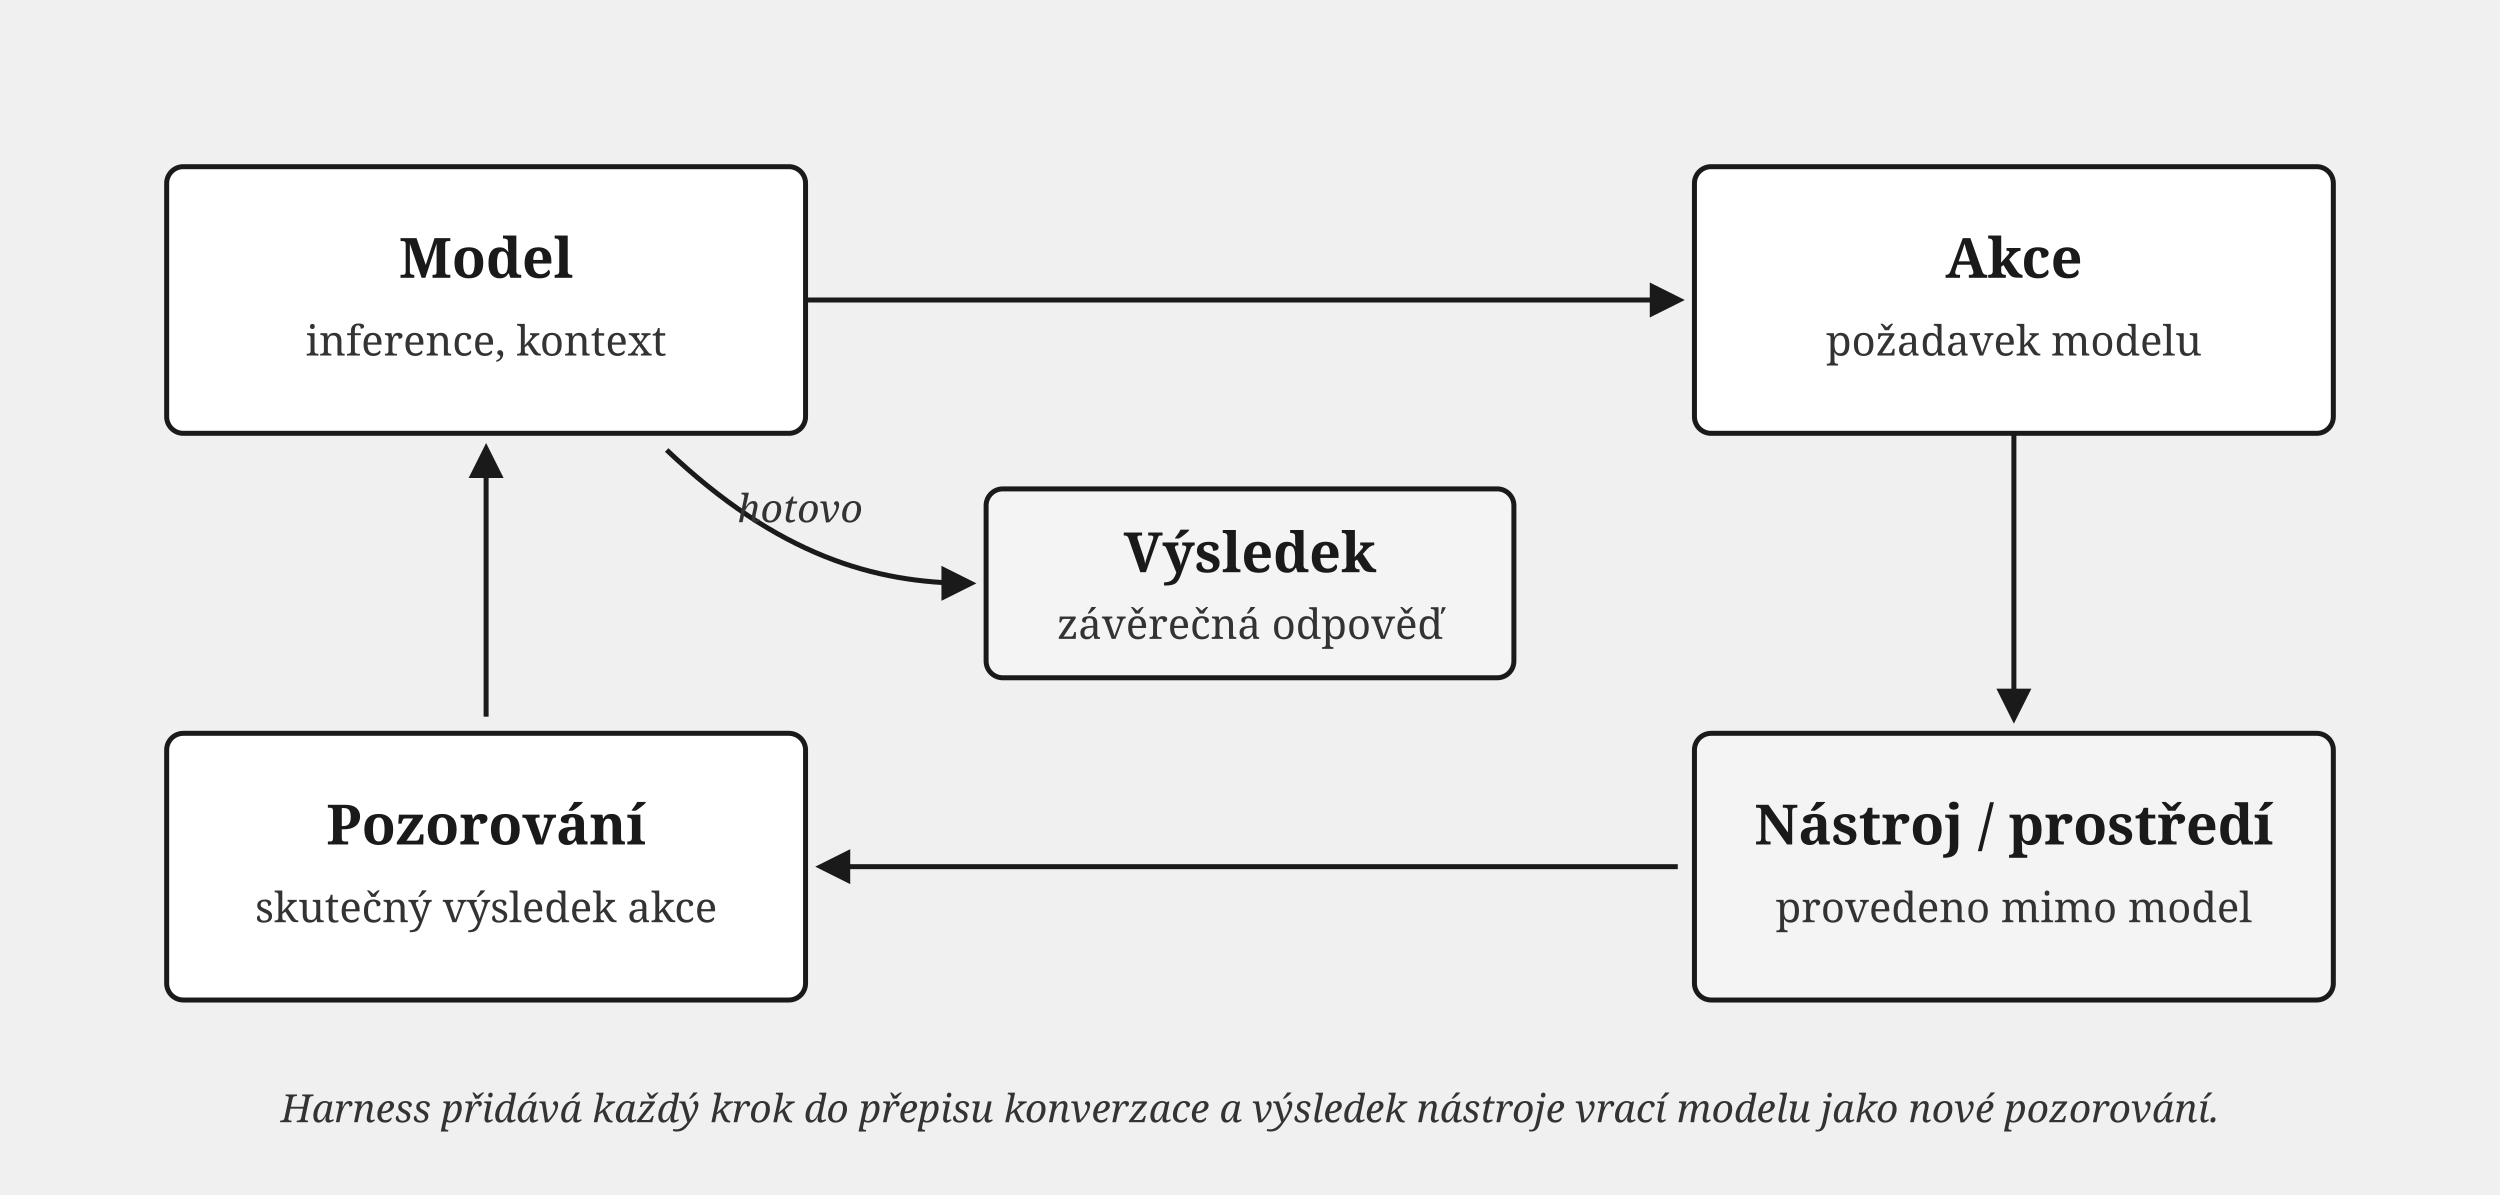
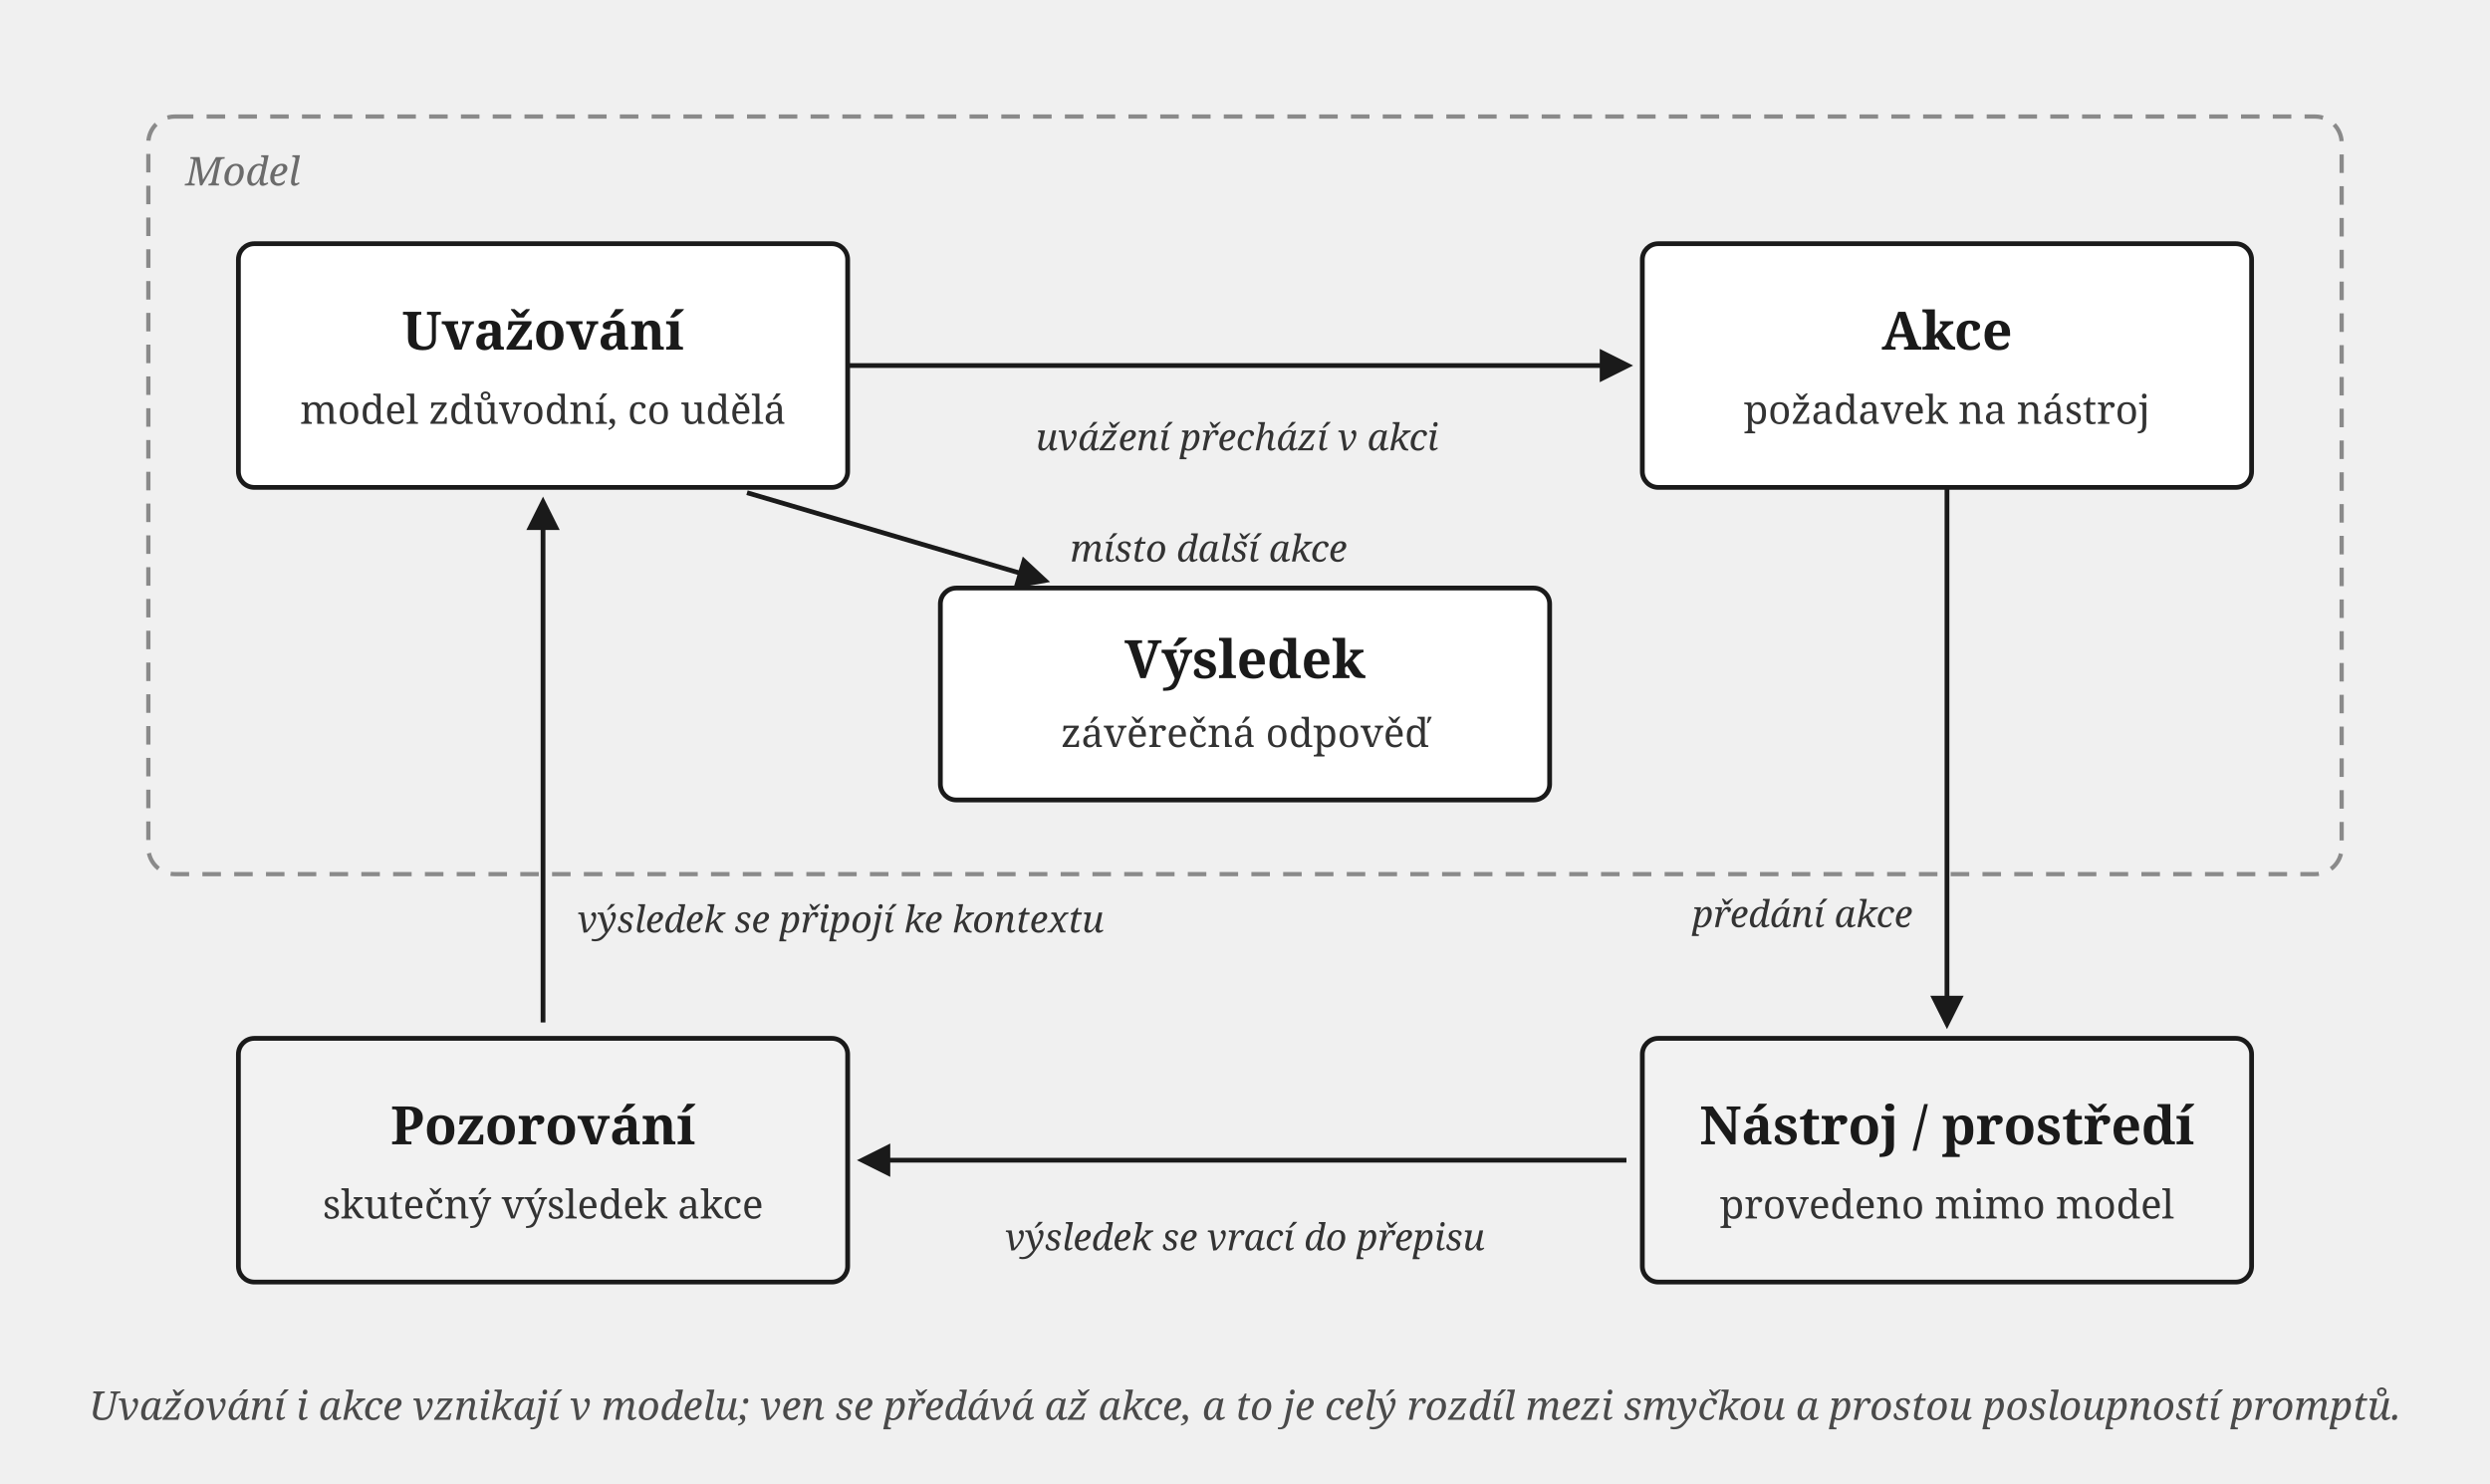
- <svg xmlns="http://www.w3.org/2000/svg" viewBox="0 0 900 430" role="img" aria-labelledby="t d">
+ <svg xmlns="http://www.w3.org/2000/svg" viewBox="0 0 940 560" role="img" aria-labelledby="t d">
  <defs>
    <marker id="a" viewBox="0 0 10 10" refX="8" refY="5" markerWidth="7" markerHeight="7" orient="auto">
      <path d="M0 0L10 5L0 10Z" fill="#1a1a1a" />
    </marker>
  </defs>
  <style>
    .box{fill:#fff;stroke:#1a1a1a;stroke-width:1.8}
-     .soft{fill:#f4f4f4;stroke:#1a1a1a;stroke-width:1.8}
+     .soft{fill:#f2f2f2;stroke:#1a1a1a;stroke-width:1.8}
+     .bound{fill:none;stroke:#8a8a8a;stroke-width:1.6;stroke-dasharray:7 5}
+     .boundlab{font:italic 15px Caladea,serif;fill:#6b6b6b}
    .label{font:700 20px Caladea,serif;fill:#1a1a1a}
    .sub{font:15px Caladea,serif;fill:#333}
    .edge{fill:none;stroke:#1a1a1a;stroke-width:1.8;marker-end:url(#a)}
    .edgelab{font:italic 14px Caladea,serif;fill:#333}
+     .note{font:italic 15px Caladea,serif;fill:#4a4a4a}
  </style>
-   <rect x="60" y="60" width="230" height="96" rx="6" class="box" />
-   <text x="175" y="100" text-anchor="middle" class="label">Model</text>
-   <text x="175" y="128" text-anchor="middle" class="sub">inference, kontext</text>
-   <rect x="610" y="60" width="230" height="96" rx="6" class="box" />
-   <text x="725" y="100" text-anchor="middle" class="label">Akce</text>
-   <text x="725" y="128" text-anchor="middle" class="sub">požadavek modelu</text>
-   <rect x="610" y="264" width="230" height="96" rx="6" class="soft" />
-   <text x="725" y="304" text-anchor="middle" class="label">Nástroj / prostředí</text>
-   <text x="725" y="332" text-anchor="middle" class="sub">provedeno mimo model</text>
-   <rect x="60" y="264" width="230" height="96" rx="6" class="box" />
-   <text x="175" y="304" text-anchor="middle" class="label">Pozorování</text>
-   <text x="175" y="332" text-anchor="middle" class="sub">skutečný výsledek akce</text>
-   <path d="M290 108H604" class="edge" />
-   <path d="M725 156V258" class="edge" />
-   <path d="M604 312H296" class="edge" />
-   <path d="M175 258V162" class="edge" />
-   <rect x="355" y="176" width="190" height="68" rx="6" class="soft" />
-   <text x="450" y="206" text-anchor="middle" class="label">Výsledek</text>
-   <text x="450" y="230" text-anchor="middle" class="sub">závěrečná odpověď</text>
-   <path d="M240 162C280 200,315 210,349 210" class="edge" />
-   <text x="288" y="188" text-anchor="middle" class="edgelab">hotovo</text>
-   <text x="450" y="404" text-anchor="middle" class="edgelab">Harness přidává každý krok do přepisu konverzace a výsledek nástroje vrací modelu jako nové pozorování.</text>
+   <rect x="56" y="44" width="828" height="286" rx="10" class="bound" />
+   <text x="70" y="70" class="boundlab">Model</text>
+   <rect x="90" y="92" width="230" height="92" rx="6" class="box" />
+   <text x="205" y="132" text-anchor="middle" class="label">Uvažování</text>
+   <text x="205" y="160" text-anchor="middle" class="sub">model zdůvodní, co udělá</text>
+   <rect x="620" y="92" width="230" height="92" rx="6" class="box" />
+   <text x="735" y="132" text-anchor="middle" class="label">Akce</text>
+   <text x="735" y="160" text-anchor="middle" class="sub">požadavek na nástroj</text>
+   <rect x="355" y="222" width="230" height="80" rx="6" class="box" />
+   <text x="470" y="256" text-anchor="middle" class="label">Výsledek</text>
+   <text x="470" y="282" text-anchor="middle" class="sub">závěrečná odpověď</text>
+   <rect x="620" y="392" width="230" height="92" rx="6" class="soft" />
+   <text x="735" y="432" text-anchor="middle" class="label">Nástroj / prostředí</text>
+   <text x="735" y="460" text-anchor="middle" class="sub">provedeno mimo model</text>
+   <rect x="90" y="392" width="230" height="92" rx="6" class="soft" />
+   <text x="205" y="432" text-anchor="middle" class="label">Pozorování</text>
+   <text x="205" y="460" text-anchor="middle" class="sub">skutečný výsledek akce</text>
+   <path d="M320 138H614" class="edge" />
+   <text x="467" y="170" text-anchor="middle" class="edgelab">uvážení přechází v akci</text>
+   <path d="M735 184V386" class="edge" />
+   <text x="722" y="350" text-anchor="end" class="edgelab">předání akce</text>
+   <path d="M614 438H326" class="edge" />
+   <text x="470" y="472" text-anchor="middle" class="edgelab">výsledek se vrací do přepisu</text>
+   <path d="M205 386V190" class="edge" />
+   <text x="218" y="352" class="edgelab">výsledek se připojí ke kontextu</text>
+   <path d="M282 186L394 219" class="edge" />
+   <text x="404" y="212" class="edgelab">místo další akce</text>
+   <text x="470" y="536" text-anchor="middle" class="note">Uvažování i akce vznikají v modelu; ven se předává až akce, a to je celý rozdíl mezi smyčkou a prostou posloupností promptů.</text>
</svg>
